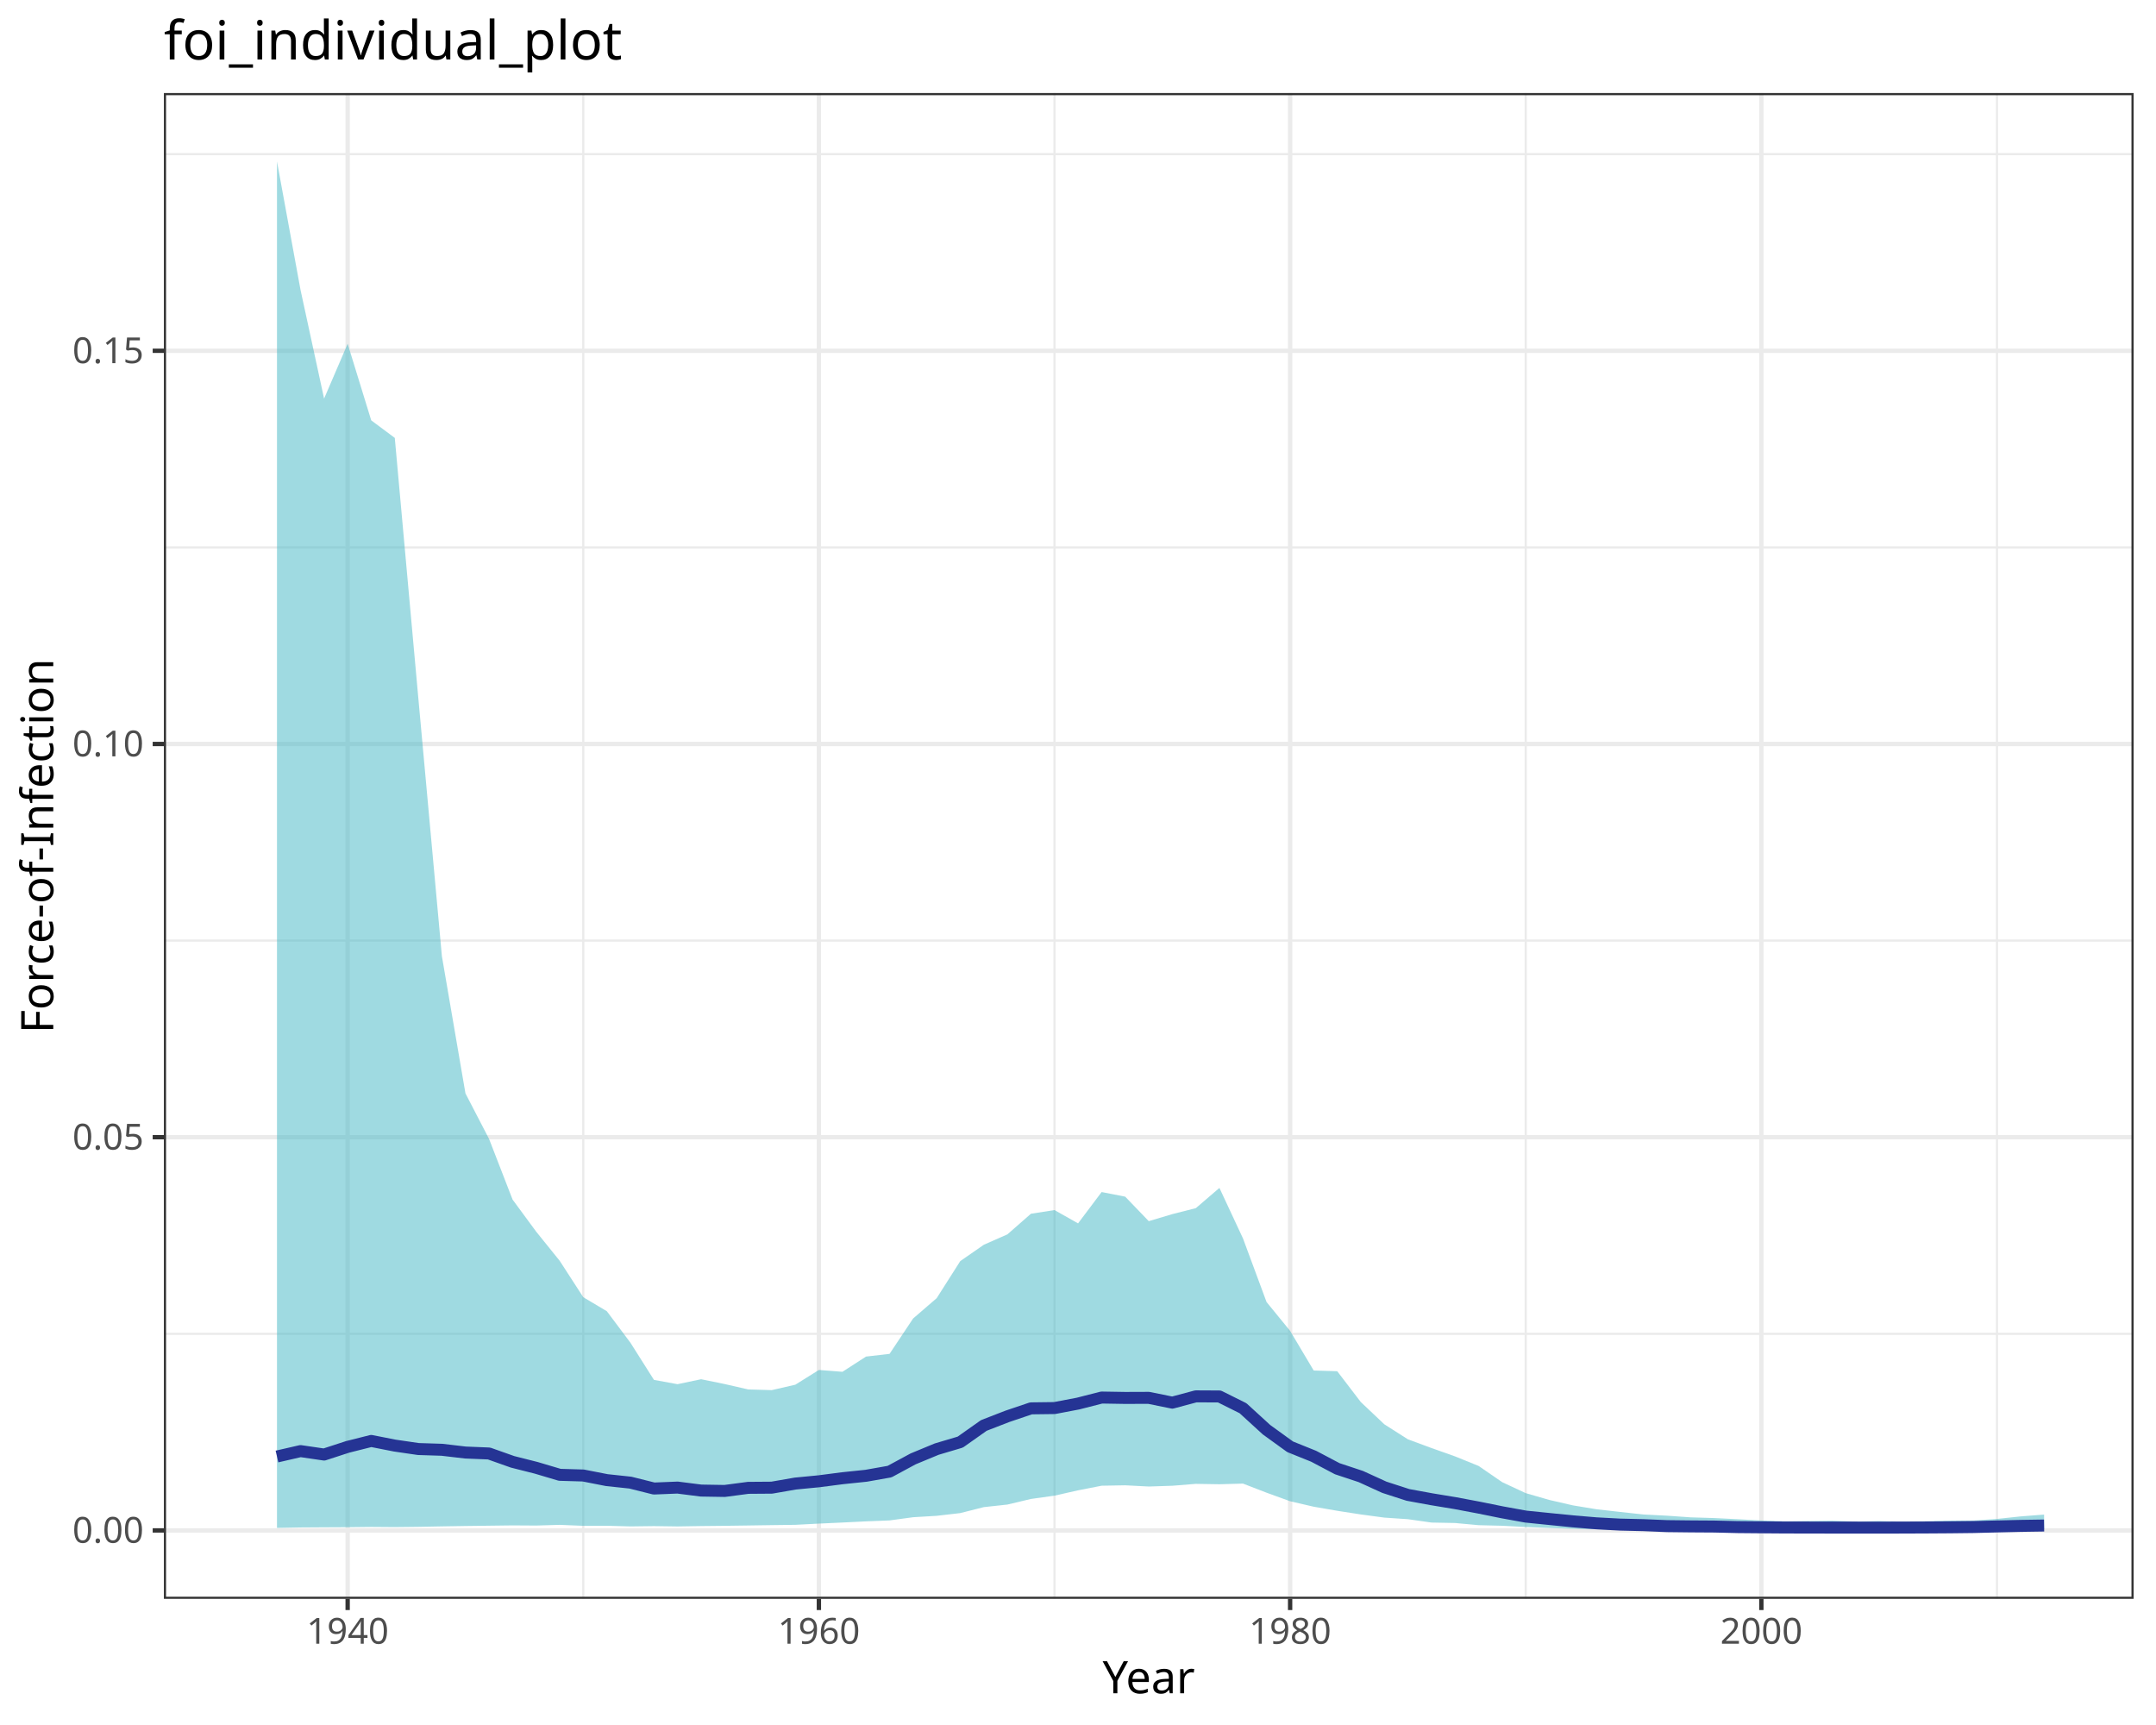
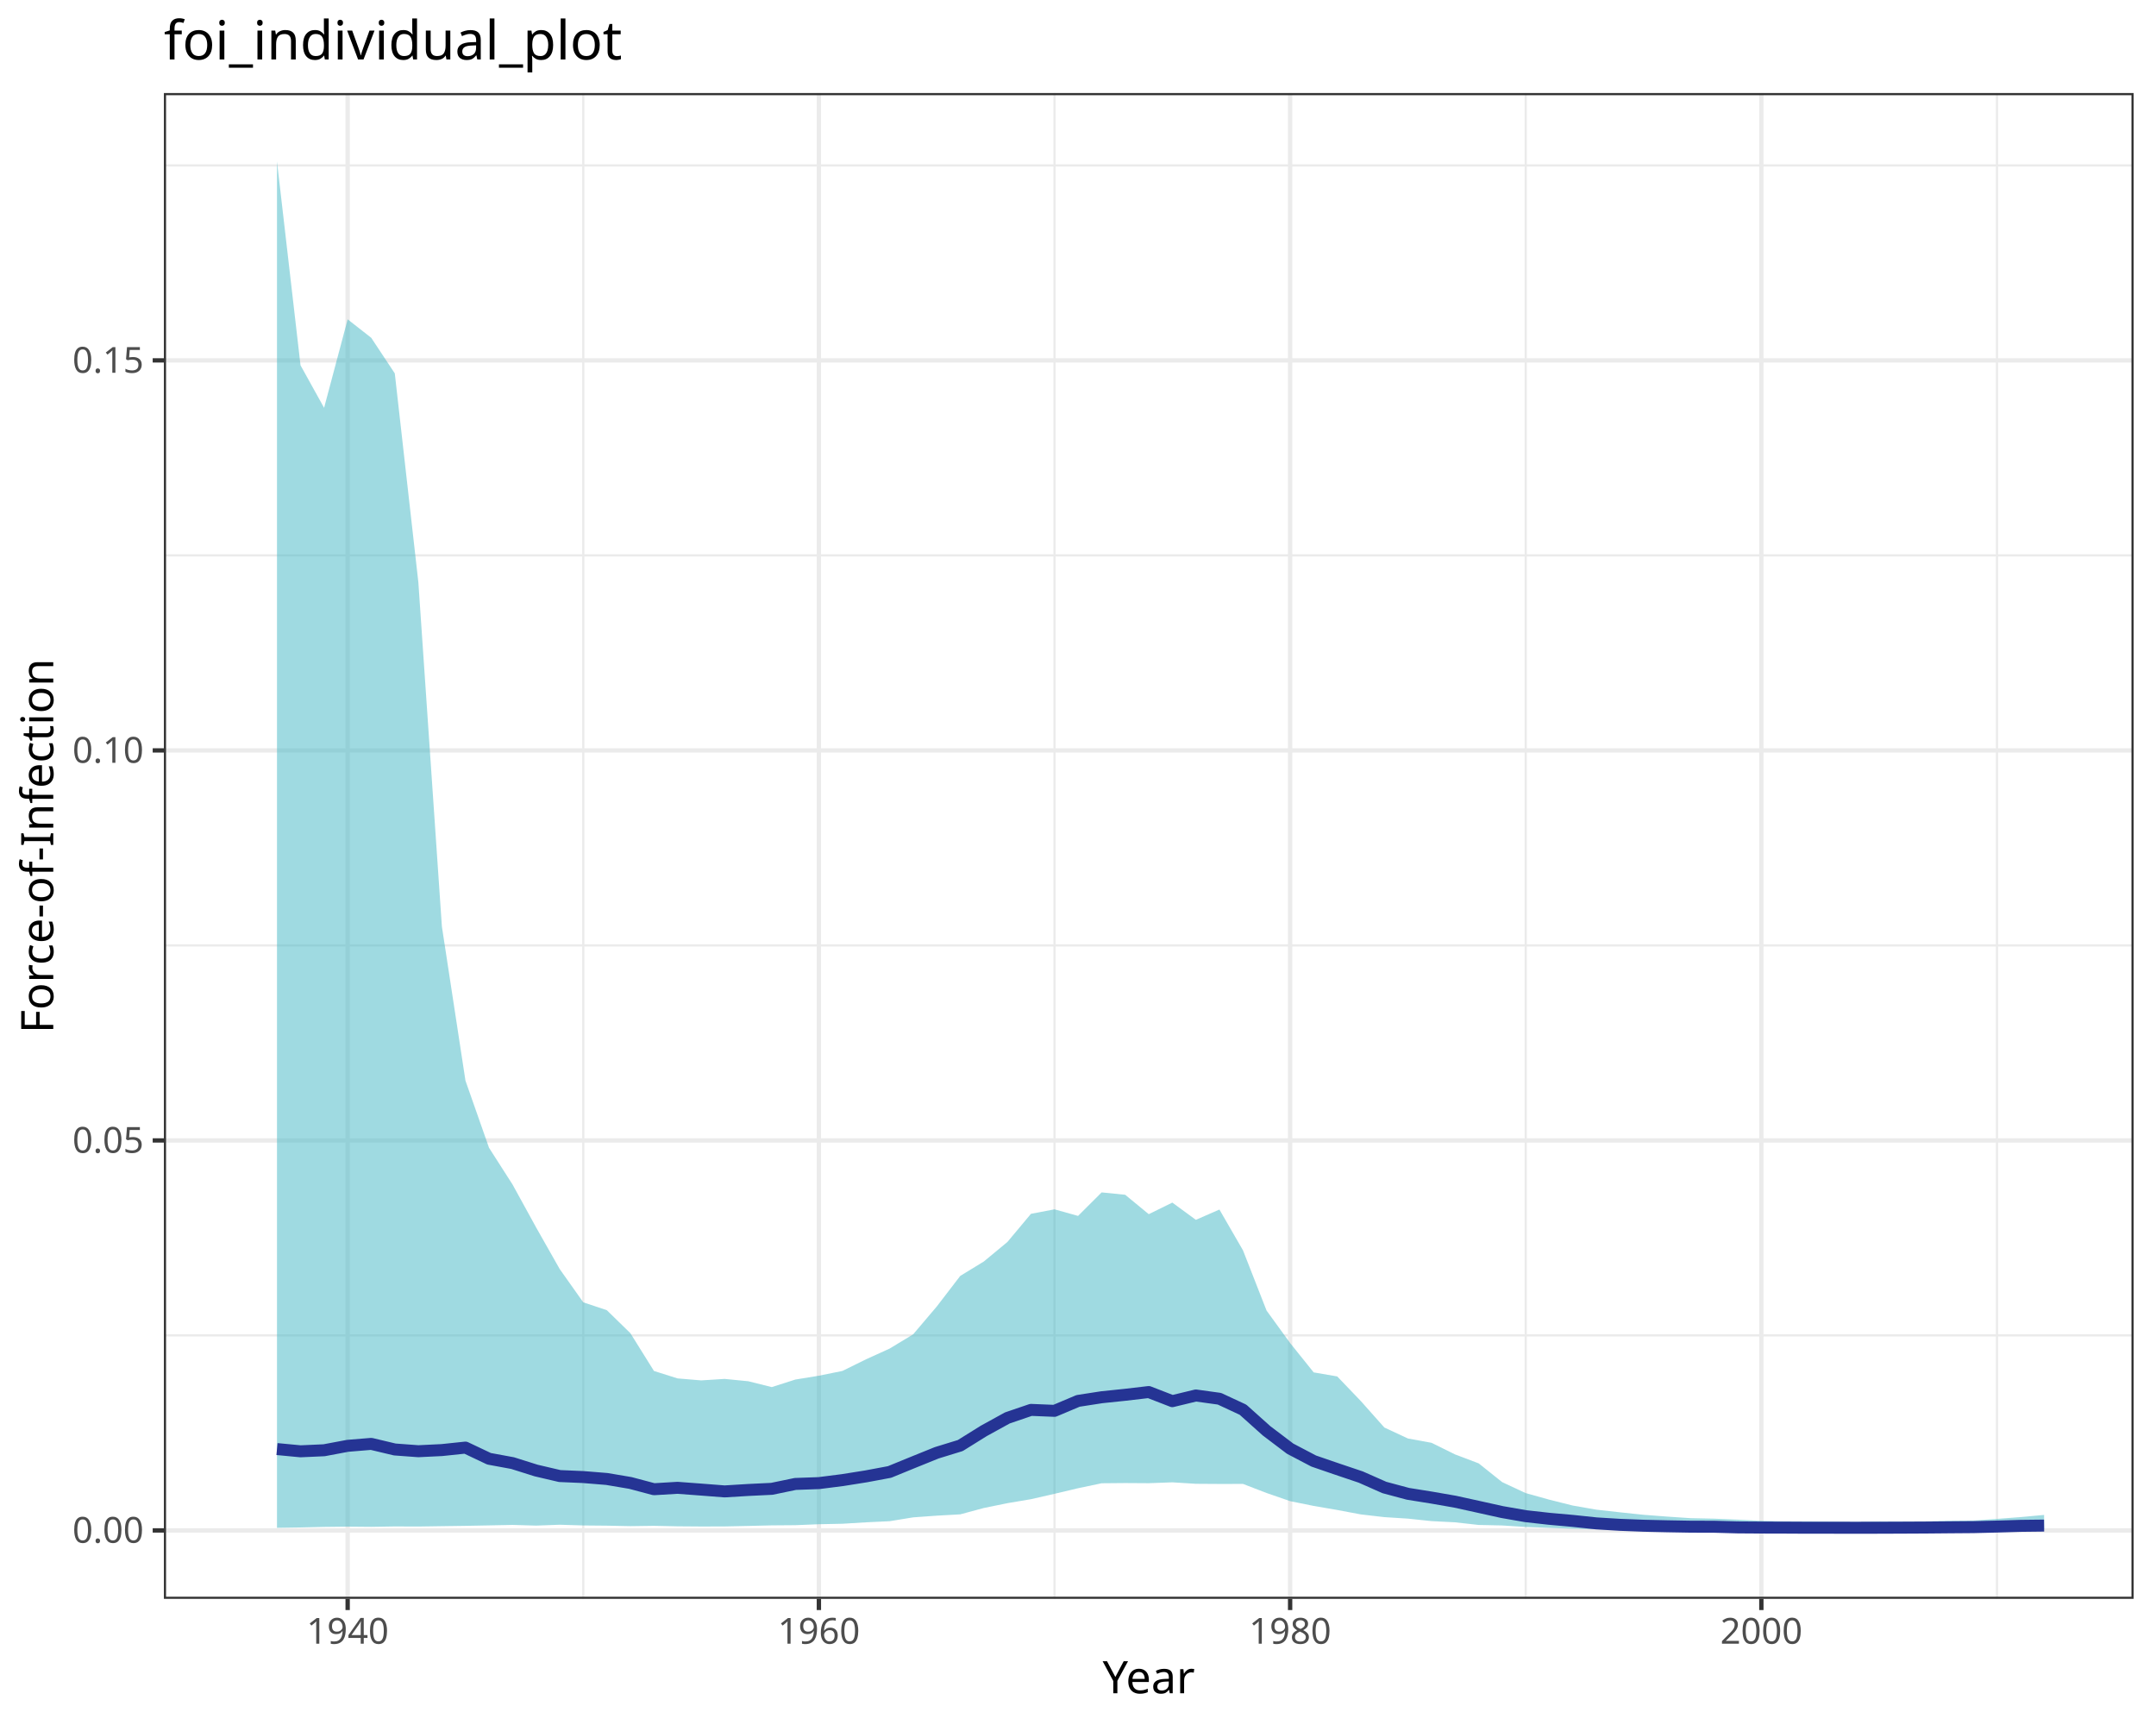
<svg xmlns="http://www.w3.org/2000/svg" class="svglite" data-engine-version="2.0" width="720.00pt" height="576.00pt" viewBox="0 0 720.00 576.00">
  <defs>
    <style type="text/css">
    .svglite line, .svglite polyline, .svglite polygon, .svglite path, .svglite rect, .svglite circle {
      fill: none;
      stroke: #000000;
      stroke-linecap: round;
      stroke-linejoin: round;
      stroke-miterlimit: 10.00;
    }
  </style>
  </defs>
  <rect width="100%" height="100%" style="stroke: none; fill: #FFFFFF;" />
  <defs>
    <clipPath id="cpMC4wMHw3MjAuMDB8MC4wMHw1NzYuMDA=">
      <rect x="0.00" y="0.00" width="720.00" height="576.00" />
    </clipPath>
  </defs>
  <g clip-path="url(#cpMC4wMHw3MjAuMDB8MC4wMHw1NzYuMDA=)">
    <rect x="0.00" y="0.00" width="720.00" height="576.00" style="stroke-width: 1.45; stroke: #FFFFFF; fill: #FFFFFF;" />
  </g>
  <defs>
    <clipPath id="cpNTQuNzN8NzEyLjUzfDMxLjA3fDUzMy44OA==">
      <rect x="54.73" y="31.07" width="657.80" height="502.81" />
    </clipPath>
  </defs>
  <g clip-path="url(#cpNTQuNzN8NzEyLjUzfDMxLjA3fDUzMy44OA==)">
    <rect x="54.73" y="31.07" width="657.80" height="502.81" style="stroke-width: 1.45; stroke: none; fill: #FFFFFF;" />
-     <polyline points="54.73,445.38 712.53,445.38 " style="stroke-width: 0.73; stroke: #EBEBEB; stroke-linecap: butt;" />
-     <polyline points="54.73,314.08 712.53,314.08 " style="stroke-width: 0.73; stroke: #EBEBEB; stroke-linecap: butt;" />
-     <polyline points="54.73,182.78 712.53,182.78 " style="stroke-width: 0.73; stroke: #EBEBEB; stroke-linecap: butt;" />
-     <polyline points="54.73,51.48 712.53,51.48 " style="stroke-width: 0.73; stroke: #EBEBEB; stroke-linecap: butt;" />
+     <polyline points="54.73,445.91 712.53,445.91 " style="stroke-width: 0.73; stroke: #EBEBEB; stroke-linecap: butt;" />
+     <polyline points="54.73,315.68 712.53,315.68 " style="stroke-width: 0.73; stroke: #EBEBEB; stroke-linecap: butt;" />
+     <polyline points="54.73,185.46 712.53,185.46 " style="stroke-width: 0.73; stroke: #EBEBEB; stroke-linecap: butt;" />
+     <polyline points="54.73,55.23 712.53,55.23 " style="stroke-width: 0.73; stroke: #EBEBEB; stroke-linecap: butt;" />
    <polyline points="194.78,533.88 194.78,31.07 " style="stroke-width: 0.73; stroke: #EBEBEB; stroke-linecap: butt;" />
    <polyline points="352.15,533.88 352.15,31.07 " style="stroke-width: 0.73; stroke: #EBEBEB; stroke-linecap: butt;" />
    <polyline points="509.52,533.88 509.52,31.07 " style="stroke-width: 0.73; stroke: #EBEBEB; stroke-linecap: butt;" />
    <polyline points="666.89,533.88 666.89,31.07 " style="stroke-width: 0.73; stroke: #EBEBEB; stroke-linecap: butt;" />
    <polyline points="54.73,511.03 712.53,511.03 " style="stroke-width: 1.45; stroke: #EBEBEB; stroke-linecap: butt;" />
-     <polyline points="54.73,379.73 712.53,379.73 " style="stroke-width: 1.45; stroke: #EBEBEB; stroke-linecap: butt;" />
-     <polyline points="54.73,248.43 712.53,248.43 " style="stroke-width: 1.45; stroke: #EBEBEB; stroke-linecap: butt;" />
-     <polyline points="54.73,117.13 712.53,117.13 " style="stroke-width: 1.45; stroke: #EBEBEB; stroke-linecap: butt;" />
+     <polyline points="54.73,380.80 712.53,380.80 " style="stroke-width: 1.45; stroke: #EBEBEB; stroke-linecap: butt;" />
+     <polyline points="54.73,250.57 712.53,250.57 " style="stroke-width: 1.45; stroke: #EBEBEB; stroke-linecap: butt;" />
+     <polyline points="54.73,120.34 712.53,120.34 " style="stroke-width: 1.45; stroke: #EBEBEB; stroke-linecap: butt;" />
    <polyline points="116.10,533.88 116.10,31.07 " style="stroke-width: 1.45; stroke: #EBEBEB; stroke-linecap: butt;" />
    <polyline points="273.47,533.88 273.47,31.07 " style="stroke-width: 1.45; stroke: #EBEBEB; stroke-linecap: butt;" />
    <polyline points="430.84,533.88 430.84,31.07 " style="stroke-width: 1.45; stroke: #EBEBEB; stroke-linecap: butt;" />
    <polyline points="588.21,533.88 588.21,31.07 " style="stroke-width: 1.45; stroke: #EBEBEB; stroke-linecap: butt;" />
-     <polygon points="92.50,53.92 100.36,96.80 108.23,133.10 116.10,114.78 123.97,140.36 131.84,146.22 139.71,233.21 147.57,319.27 155.44,365.10 163.31,380.27 171.18,400.56 179.05,411.25 186.92,421.01 194.78,433.15 202.65,437.83 210.52,448.33 218.39,460.76 226.26,462.20 234.13,460.54 242.00,462.15 249.86,463.95 257.73,464.18 265.60,462.37 273.47,457.45 281.34,458.06 289.21,452.98 297.07,452.07 304.94,440.26 312.81,433.47 320.68,421.10 328.55,415.64 336.42,412.17 344.29,405.28 352.15,404.06 360.02,408.50 367.89,398.04 375.76,399.58 383.63,407.76 391.50,405.41 399.36,403.41 407.23,396.66 415.10,413.53 422.97,434.77 430.84,444.40 438.71,457.63 446.57,457.87 454.44,468.16 462.31,475.60 470.18,480.61 478.05,483.52 485.92,486.31 493.79,489.50 501.65,494.91 509.52,498.58 517.39,500.85 525.26,502.66 533.13,503.96 541.00,504.85 548.86,505.71 556.73,506.11 564.60,506.66 572.47,506.90 580.34,507.29 588.21,507.71 596.08,507.98 603.94,507.88 611.81,507.77 619.68,508.07 627.55,507.89 635.42,508.08 643.29,507.97 651.15,507.74 659.02,507.72 666.89,507.19 674.76,506.35 682.63,505.74 682.63,510.64 674.76,510.62 666.89,510.68 659.02,510.74 651.15,510.79 643.29,510.82 635.42,510.84 627.55,510.87 619.68,510.88 611.81,510.89 603.94,510.90 596.08,510.89 588.21,510.90 580.34,510.89 572.47,510.88 564.60,510.86 556.73,510.86 548.86,510.81 541.00,510.74 533.13,510.63 525.26,510.47 517.39,510.20 509.52,509.88 501.65,509.47 493.79,509.28 485.92,508.55 478.05,508.40 470.18,507.28 462.31,506.75 454.44,505.69 446.57,504.47 438.71,503.11 430.84,501.29 422.97,498.43 415.10,495.39 407.23,495.61 399.36,495.48 391.50,496.11 383.63,496.37 375.76,495.96 367.89,496.10 360.02,497.64 352.15,499.42 344.29,500.52 336.42,502.39 328.55,503.25 320.68,505.24 312.81,506.15 304.94,506.62 297.07,507.69 289.21,508.00 281.34,508.39 273.47,508.75 265.60,509.16 257.73,509.26 249.86,509.38 242.00,509.49 234.13,509.57 226.26,509.70 218.39,509.59 210.52,509.69 202.65,509.47 194.78,509.49 186.92,509.17 179.05,509.40 171.18,509.35 163.31,509.45 155.44,509.55 147.57,509.68 139.71,509.83 131.84,509.92 123.97,509.86 116.10,509.95 108.23,509.99 100.36,510.04 92.50,510.19 " style="stroke-width: 0.00; stroke: none; stroke-linecap: butt; fill: #41B6C4; fill-opacity: 0.50;" />
-     <polyline points="92.50,53.92 100.36,96.80 108.23,133.10 116.10,114.78 123.97,140.36 131.84,146.22 139.71,233.21 147.57,319.27 155.44,365.10 163.31,380.27 171.18,400.56 179.05,411.25 186.92,421.01 194.78,433.15 202.65,437.83 210.52,448.33 218.39,460.76 226.26,462.20 234.13,460.54 242.00,462.15 249.86,463.95 257.73,464.18 265.60,462.37 273.47,457.45 281.34,458.06 289.21,452.98 297.07,452.07 304.94,440.26 312.81,433.47 320.68,421.10 328.55,415.64 336.42,412.17 344.29,405.28 352.15,404.06 360.02,408.50 367.89,398.04 375.76,399.58 383.63,407.76 391.50,405.41 399.36,403.41 407.23,396.66 415.10,413.53 422.97,434.77 430.84,444.40 438.71,457.63 446.57,457.87 454.44,468.16 462.31,475.60 470.18,480.61 478.05,483.52 485.92,486.31 493.79,489.50 501.65,494.91 509.52,498.58 517.39,500.85 525.26,502.66 533.13,503.96 541.00,504.85 548.86,505.71 556.73,506.11 564.60,506.66 572.47,506.90 580.34,507.29 588.21,507.71 596.08,507.98 603.94,507.88 611.81,507.77 619.68,508.07 627.55,507.89 635.42,508.08 643.29,507.97 651.15,507.74 659.02,507.72 666.89,507.19 674.76,506.35 682.63,505.74 " style="stroke-width: 1.07; stroke: none; stroke-linecap: butt;" />
-     <polyline points="682.63,510.64 674.76,510.62 666.89,510.68 659.02,510.74 651.15,510.79 643.29,510.82 635.42,510.84 627.55,510.87 619.68,510.88 611.81,510.89 603.94,510.90 596.08,510.89 588.21,510.90 580.34,510.89 572.47,510.88 564.60,510.86 556.73,510.86 548.86,510.81 541.00,510.74 533.13,510.63 525.26,510.47 517.39,510.20 509.52,509.88 501.65,509.47 493.79,509.28 485.92,508.55 478.05,508.40 470.18,507.28 462.31,506.75 454.44,505.69 446.57,504.47 438.71,503.11 430.84,501.29 422.97,498.43 415.10,495.39 407.23,495.61 399.36,495.48 391.50,496.11 383.63,496.37 375.76,495.96 367.89,496.10 360.02,497.64 352.15,499.42 344.29,500.52 336.42,502.39 328.55,503.25 320.68,505.24 312.81,506.15 304.94,506.62 297.07,507.69 289.21,508.00 281.34,508.39 273.47,508.75 265.60,509.16 257.73,509.26 249.86,509.38 242.00,509.49 234.13,509.57 226.26,509.70 218.39,509.59 210.52,509.69 202.65,509.47 194.78,509.49 186.92,509.17 179.05,509.40 171.18,509.35 163.31,509.45 155.44,509.55 147.57,509.68 139.71,509.83 131.84,509.92 123.97,509.86 116.10,509.95 108.23,509.99 100.36,510.04 92.50,510.19 " style="stroke-width: 1.07; stroke: none; stroke-linecap: butt;" />
-     <polyline points="92.50,486.35 100.36,484.54 108.23,485.69 116.10,483.13 123.97,481.15 131.84,482.70 139.71,483.85 147.57,484.10 155.44,485.02 163.31,485.34 171.18,488.13 179.05,490.12 186.92,492.46 194.78,492.69 202.65,494.23 210.52,495.07 218.39,497.04 226.26,496.72 234.13,497.72 242.00,497.85 249.86,496.81 257.73,496.75 265.60,495.38 273.47,494.62 281.34,493.60 289.21,492.78 297.07,491.39 304.94,487.14 312.81,483.88 320.68,481.54 328.55,475.98 336.42,472.93 344.29,470.27 352.15,470.17 360.02,468.67 367.89,466.66 375.76,466.79 383.63,466.76 391.50,468.36 399.36,466.26 407.23,466.30 415.10,470.22 422.97,477.41 430.84,483.10 438.71,486.27 446.57,490.42 454.44,493.03 462.31,496.62 470.18,499.17 478.05,500.61 485.92,501.91 493.79,503.39 501.65,504.98 509.52,506.41 517.39,507.21 525.26,508.00 533.13,508.66 541.00,509.08 548.86,509.27 556.73,509.59 564.60,509.68 572.47,509.73 580.34,509.92 588.21,509.99 596.08,510.05 603.94,510.06 611.81,510.08 619.68,510.08 627.55,510.09 635.42,510.07 643.29,510.04 651.15,509.99 659.02,509.90 666.89,509.70 674.76,509.51 682.63,509.39 " style="stroke-width: 4.00; stroke: #253494; stroke-linecap: butt;" />
+     <polygon points="92.50,53.92 100.36,121.98 108.23,136.18 116.10,106.63 123.97,112.79 131.84,124.68 139.71,194.43 147.57,309.37 155.44,360.84 163.31,383.26 171.18,395.55 179.05,409.88 186.92,423.76 194.78,434.86 202.65,437.49 210.52,445.17 218.39,457.78 226.26,460.27 234.13,460.93 242.00,460.44 249.86,461.21 257.73,463.17 265.60,460.65 273.47,459.37 281.34,457.77 289.21,453.89 297.07,450.32 304.94,445.56 312.81,436.29 320.68,426.04 328.55,421.23 336.42,414.72 344.29,405.31 352.15,403.81 360.02,406.01 367.89,398.16 375.76,398.95 383.63,405.43 391.50,401.56 399.36,407.32 407.23,403.88 415.10,417.51 422.97,437.61 430.84,448.46 438.71,458.26 446.57,459.61 454.44,467.82 462.31,476.67 470.18,480.33 478.05,481.77 485.92,485.65 493.79,488.63 501.65,494.90 509.52,498.57 517.39,500.76 525.26,502.73 533.13,504.10 541.00,504.98 548.86,505.81 556.73,506.41 564.60,506.94 572.47,507.11 580.34,507.43 588.21,507.83 596.08,508.00 603.94,508.01 611.81,508.09 619.68,508.18 627.55,508.02 635.42,508.06 643.29,508.00 651.15,507.81 659.02,507.72 666.89,507.18 674.76,506.58 682.63,505.86 682.63,510.65 674.76,510.63 666.89,510.67 659.02,510.73 651.15,510.79 643.29,510.82 635.42,510.83 627.55,510.85 619.68,510.87 611.81,510.88 603.94,510.89 596.08,510.90 588.21,510.89 580.34,510.89 572.47,510.89 564.60,510.86 556.73,510.83 548.86,510.76 541.00,510.73 533.13,510.62 525.26,510.45 517.39,510.18 509.52,509.87 501.65,509.37 493.79,509.20 485.92,508.32 478.05,507.92 470.18,507.09 462.31,506.59 454.44,505.68 446.57,504.20 438.71,502.85 430.84,501.25 422.97,498.53 415.10,495.50 407.23,495.51 399.36,495.46 391.50,494.97 383.63,495.26 375.76,495.21 367.89,495.28 360.02,496.94 352.15,498.80 344.29,500.60 336.42,501.93 328.55,503.54 320.68,505.66 312.81,506.10 304.94,506.67 297.07,507.95 289.21,508.32 281.34,508.80 273.47,508.96 265.60,509.28 257.73,509.34 249.86,509.53 242.00,509.70 234.13,509.72 226.26,509.66 218.39,509.49 210.52,509.60 202.65,509.44 194.78,509.37 186.92,509.13 179.05,509.42 171.18,509.19 163.31,509.35 155.44,509.50 147.57,509.61 139.71,509.73 131.84,509.70 123.97,509.83 116.10,509.76 108.23,509.85 100.36,510.04 92.50,510.16 " style="stroke-width: 0.00; stroke: none; stroke-linecap: butt; fill: #41B6C4; fill-opacity: 0.50;" />
+     <polyline points="92.50,53.92 100.36,121.98 108.23,136.18 116.10,106.63 123.97,112.79 131.84,124.68 139.71,194.43 147.57,309.37 155.44,360.84 163.31,383.26 171.18,395.55 179.05,409.88 186.92,423.76 194.78,434.86 202.65,437.49 210.52,445.17 218.39,457.78 226.26,460.27 234.13,460.93 242.00,460.44 249.86,461.21 257.73,463.17 265.60,460.65 273.47,459.37 281.34,457.77 289.21,453.89 297.07,450.32 304.94,445.56 312.81,436.29 320.68,426.04 328.55,421.23 336.42,414.72 344.29,405.31 352.15,403.81 360.02,406.01 367.89,398.16 375.76,398.95 383.63,405.43 391.50,401.56 399.36,407.32 407.23,403.88 415.10,417.51 422.97,437.61 430.84,448.46 438.71,458.26 446.57,459.61 454.44,467.82 462.31,476.67 470.18,480.33 478.05,481.77 485.92,485.65 493.79,488.63 501.65,494.90 509.52,498.57 517.39,500.76 525.26,502.73 533.13,504.10 541.00,504.98 548.86,505.81 556.73,506.41 564.60,506.94 572.47,507.11 580.34,507.43 588.21,507.83 596.08,508.00 603.94,508.01 611.81,508.09 619.68,508.18 627.55,508.02 635.42,508.06 643.29,508.00 651.15,507.81 659.02,507.72 666.89,507.18 674.76,506.58 682.63,505.86 " style="stroke-width: 1.07; stroke: none; stroke-linecap: butt;" />
+     <polyline points="682.63,510.65 674.76,510.63 666.89,510.67 659.02,510.73 651.15,510.79 643.29,510.82 635.42,510.83 627.55,510.85 619.68,510.87 611.81,510.88 603.94,510.89 596.08,510.90 588.21,510.89 580.34,510.89 572.47,510.89 564.60,510.86 556.73,510.83 548.86,510.76 541.00,510.73 533.13,510.62 525.26,510.45 517.39,510.18 509.52,509.87 501.65,509.37 493.79,509.20 485.92,508.32 478.05,507.92 470.18,507.09 462.31,506.59 454.44,505.68 446.57,504.20 438.71,502.85 430.84,501.25 422.97,498.53 415.10,495.50 407.23,495.51 399.36,495.46 391.50,494.97 383.63,495.26 375.76,495.21 367.89,495.28 360.02,496.94 352.15,498.80 344.29,500.60 336.42,501.93 328.55,503.54 320.68,505.66 312.81,506.10 304.94,506.67 297.07,507.95 289.21,508.32 281.34,508.80 273.47,508.96 265.60,509.28 257.73,509.34 249.86,509.53 242.00,509.70 234.13,509.72 226.26,509.66 218.39,509.49 210.52,509.60 202.65,509.44 194.78,509.37 186.92,509.13 179.05,509.42 171.18,509.19 163.31,509.35 155.44,509.50 147.57,509.61 139.71,509.73 131.84,509.70 123.97,509.83 116.10,509.76 108.23,509.85 100.36,510.04 92.50,510.16 " style="stroke-width: 1.07; stroke: none; stroke-linecap: butt;" />
+     <polyline points="92.50,483.86 100.36,484.61 108.23,484.26 116.10,482.78 123.97,482.13 131.84,484.00 139.71,484.58 147.57,484.20 155.44,483.37 163.31,487.10 171.18,488.55 179.05,491.03 186.92,492.87 194.78,493.21 202.65,493.85 210.52,495.18 218.39,497.27 226.26,496.80 234.13,497.39 242.00,498.00 249.86,497.52 257.73,497.14 265.60,495.51 273.47,495.23 281.34,494.23 289.21,492.98 297.07,491.51 304.94,488.29 312.81,485.11 320.68,482.69 328.55,477.79 336.42,473.46 344.29,470.78 352.15,471.10 360.02,467.78 367.89,466.56 375.76,465.74 383.63,464.82 391.50,467.87 399.36,465.97 407.23,467.06 415.10,470.72 422.97,477.77 430.84,483.73 438.71,487.86 446.57,490.56 454.44,493.21 462.31,496.69 470.18,498.80 478.05,500.06 485.92,501.43 493.79,503.16 501.65,504.90 509.52,506.27 517.39,507.15 525.26,507.85 533.13,508.68 541.00,509.16 548.86,509.46 556.73,509.64 564.60,509.78 572.47,509.80 580.34,510.02 588.21,510.07 596.08,510.09 603.94,510.13 611.81,510.13 619.68,510.14 627.55,510.13 635.42,510.10 643.29,510.06 651.15,509.99 659.02,509.93 666.89,509.74 674.76,509.50 682.63,509.41 " style="stroke-width: 4.00; stroke: #253494; stroke-linecap: butt;" />
    <rect x="54.73" y="31.07" width="657.80" height="502.81" style="stroke-width: 1.45; stroke: #333333;" />
  </g>
  <g clip-path="url(#cpMC4wMHw3MjAuMDB8MC4wMHw1NzYuMDA=)">
    <text x="48.00" y="515.15" text-anchor="end" style="font-size: 12.00px; fill: #4D4D4D; font-family: sans;" textLength="23.36px" lengthAdjust="spacingAndGlyphs">0.00</text>
-     <text x="48.00" y="383.85" text-anchor="end" style="font-size: 12.00px; fill: #4D4D4D; font-family: sans;" textLength="23.36px" lengthAdjust="spacingAndGlyphs">0.05</text>
-     <text x="48.00" y="252.56" text-anchor="end" style="font-size: 12.00px; fill: #4D4D4D; font-family: sans;" textLength="23.36px" lengthAdjust="spacingAndGlyphs">0.10</text>
-     <text x="48.00" y="121.26" text-anchor="end" style="font-size: 12.00px; fill: #4D4D4D; font-family: sans;" textLength="23.36px" lengthAdjust="spacingAndGlyphs">0.15</text>
+     <text x="48.00" y="384.93" text-anchor="end" style="font-size: 12.00px; fill: #4D4D4D; font-family: sans;" textLength="23.36px" lengthAdjust="spacingAndGlyphs">0.05</text>
+     <text x="48.00" y="254.70" text-anchor="end" style="font-size: 12.00px; fill: #4D4D4D; font-family: sans;" textLength="23.36px" lengthAdjust="spacingAndGlyphs">0.10</text>
+     <text x="48.00" y="124.47" text-anchor="end" style="font-size: 12.00px; fill: #4D4D4D; font-family: sans;" textLength="23.36px" lengthAdjust="spacingAndGlyphs">0.15</text>
    <polyline points="50.99,511.03 54.73,511.03 " style="stroke-width: 1.45; stroke: #333333; stroke-linecap: butt;" />
-     <polyline points="50.99,379.73 54.73,379.73 " style="stroke-width: 1.45; stroke: #333333; stroke-linecap: butt;" />
-     <polyline points="50.99,248.43 54.73,248.43 " style="stroke-width: 1.45; stroke: #333333; stroke-linecap: butt;" />
-     <polyline points="50.99,117.13 54.73,117.13 " style="stroke-width: 1.45; stroke: #333333; stroke-linecap: butt;" />
+     <polyline points="50.99,380.80 54.73,380.80 " style="stroke-width: 1.45; stroke: #333333; stroke-linecap: butt;" />
+     <polyline points="50.99,250.57 54.73,250.57 " style="stroke-width: 1.45; stroke: #333333; stroke-linecap: butt;" />
+     <polyline points="50.99,120.34 54.73,120.34 " style="stroke-width: 1.45; stroke: #333333; stroke-linecap: butt;" />
    <polyline points="116.10,537.62 116.10,533.88 " style="stroke-width: 1.45; stroke: #333333; stroke-linecap: butt;" />
    <polyline points="273.47,537.62 273.47,533.88 " style="stroke-width: 1.45; stroke: #333333; stroke-linecap: butt;" />
    <polyline points="430.84,537.62 430.84,533.88 " style="stroke-width: 1.45; stroke: #333333; stroke-linecap: butt;" />
    <polyline points="588.21,537.62 588.21,533.88 " style="stroke-width: 1.45; stroke: #333333; stroke-linecap: butt;" />
    <text x="116.10" y="548.86" text-anchor="middle" style="font-size: 12.00px; fill: #4D4D4D; font-family: sans;" textLength="26.70px" lengthAdjust="spacingAndGlyphs">1940</text>
    <text x="273.47" y="548.86" text-anchor="middle" style="font-size: 12.00px; fill: #4D4D4D; font-family: sans;" textLength="26.70px" lengthAdjust="spacingAndGlyphs">1960</text>
    <text x="430.84" y="548.86" text-anchor="middle" style="font-size: 12.00px; fill: #4D4D4D; font-family: sans;" textLength="26.70px" lengthAdjust="spacingAndGlyphs">1980</text>
    <text x="588.21" y="548.86" text-anchor="middle" style="font-size: 12.00px; fill: #4D4D4D; font-family: sans;" textLength="26.70px" lengthAdjust="spacingAndGlyphs">2000</text>
    <text x="383.63" y="565.41" text-anchor="middle" style="font-size: 15.00px; font-family: sans;" textLength="31.69px" lengthAdjust="spacingAndGlyphs">Year</text>
    <text transform="translate(17.79,282.47) rotate(-90)" text-anchor="middle" style="font-size: 15.00px; font-family: sans;" textLength="117.56px" lengthAdjust="spacingAndGlyphs">Force-of-Infection</text>
    <text x="54.73" y="19.86" style="font-size: 18.00px; font-family: sans;" textLength="143.10px" lengthAdjust="spacingAndGlyphs">foi_individual_plot</text>
  </g>
</svg>
